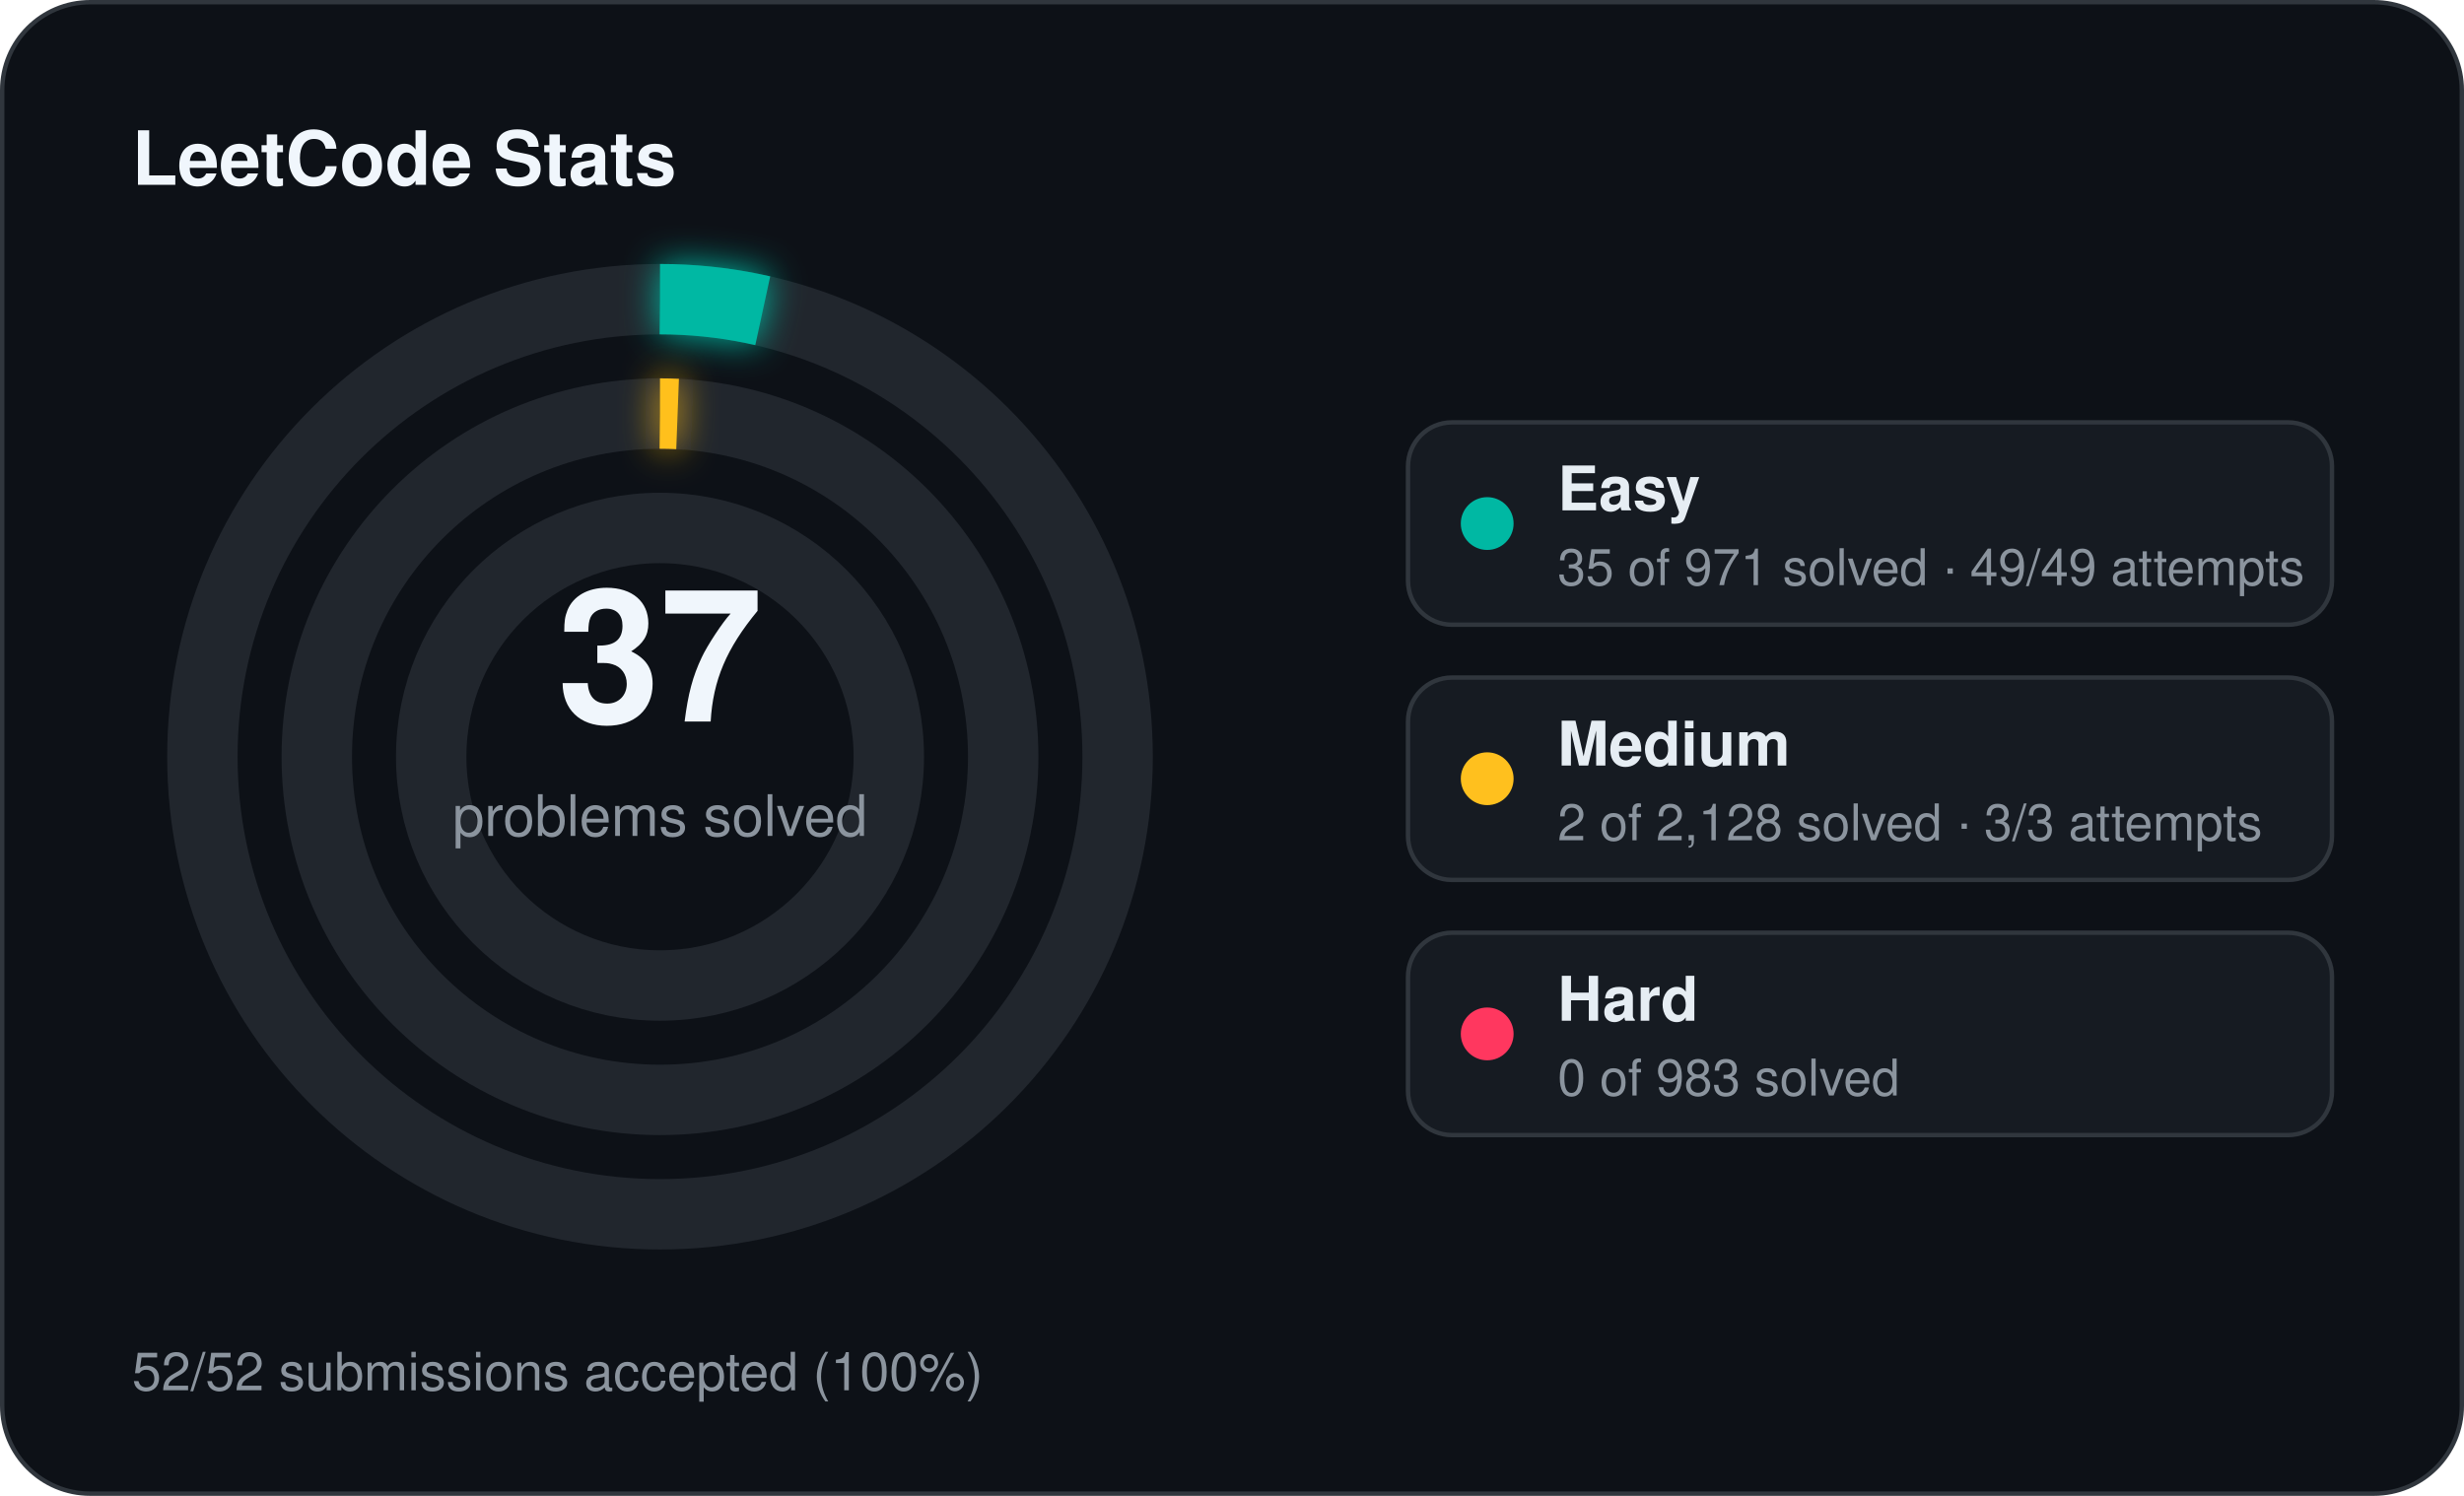
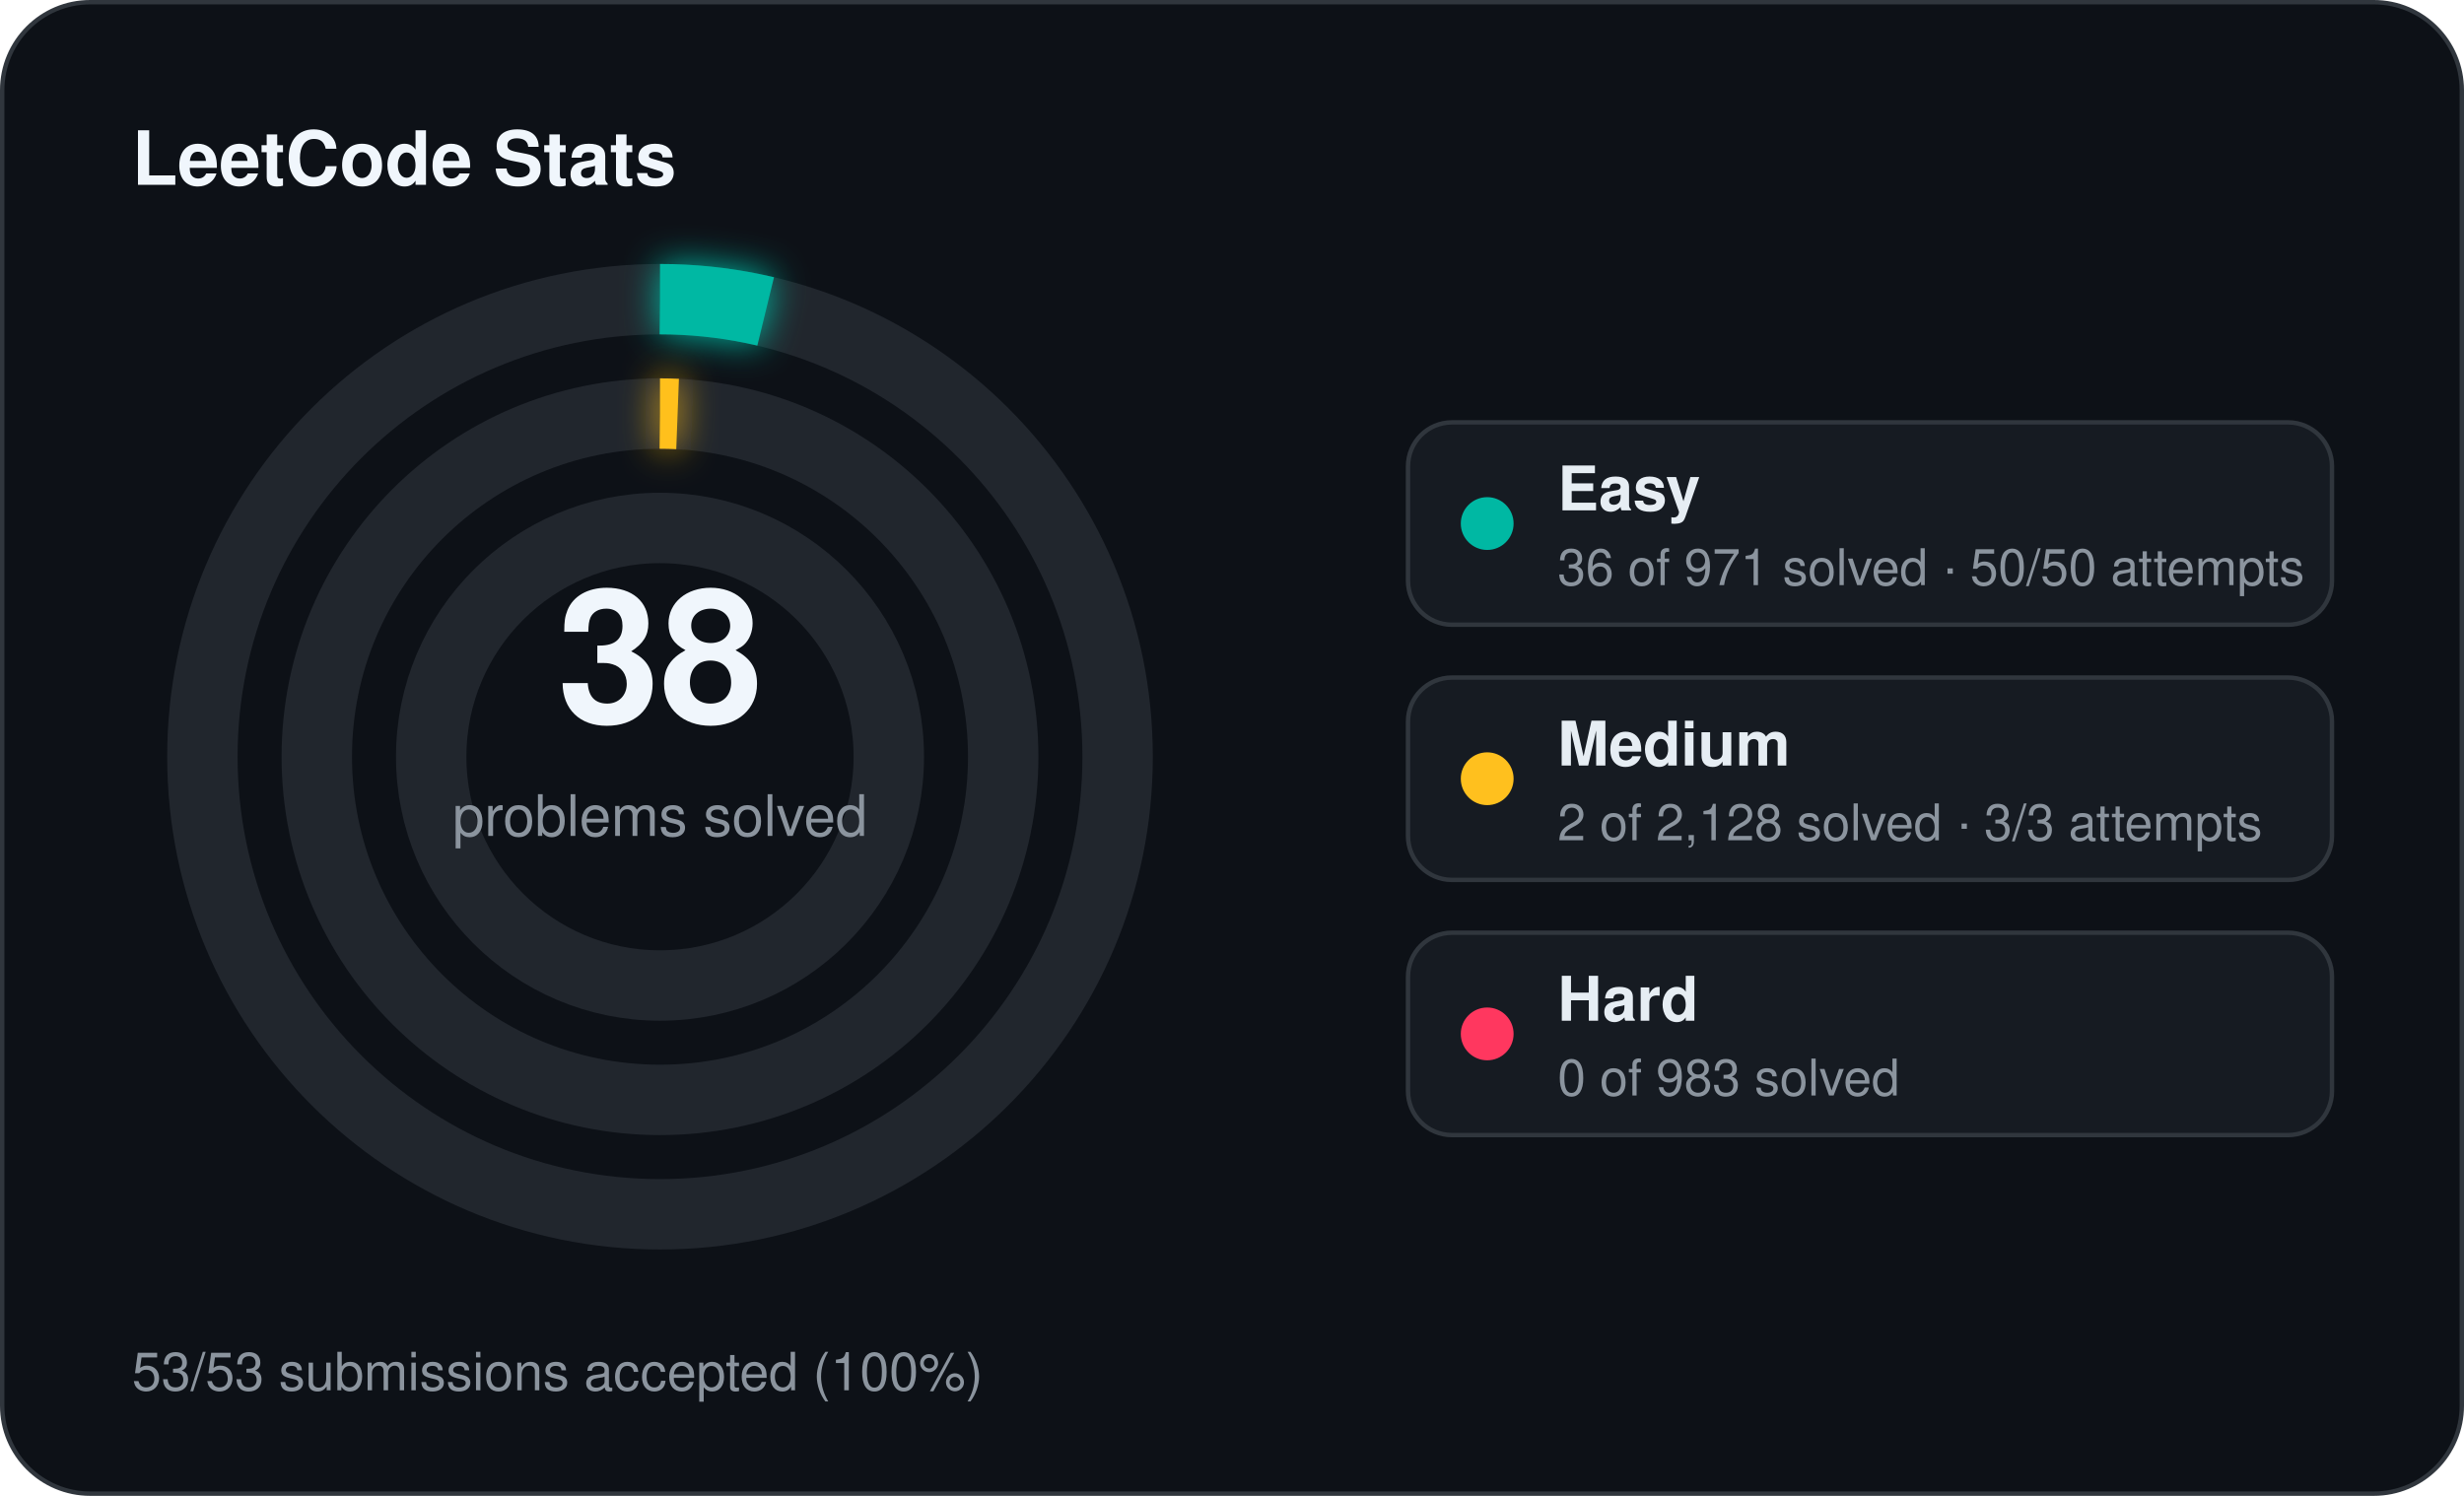
<svg xmlns="http://www.w3.org/2000/svg" width="560" height="340" viewBox="0 0 560 340">
  <defs>
    <filter id="stats-glow" x="-60%" y="-60%" width="220%" height="220%">
      <feGaussianBlur stdDeviation="4" result="blur" />
      <feMerge>
        <feMergeNode in="blur" />
        <feMergeNode in="SourceGraphic" />
      </feMerge>
    </filter>
  </defs>
  <rect x="0.5" y="0.5" width="559" height="339" rx="20" fill="#0d1117" stroke="#30363d" stroke-width="1" />
  <text x="30" y="42" fill="#f0f6fc" font-family="Segoe UI, Helvetica, Arial, sans-serif" font-size="17" font-weight="700">LeetCode Stats</text>
  <circle cx="150" cy="172" r="104" fill="none" stroke="#21262d" stroke-width="16" />
-   <circle cx="150" cy="172" r="104" fill="none" stroke="#00b8a3" stroke-width="16" stroke-linecap="butt" stroke-dasharray="23.55 653.45" transform="rotate(-90 150 172)" filter="url(#stats-glow)" />
+   <circle cx="150" cy="172" r="104" fill="none" stroke="#00b8a3" stroke-width="16" stroke-linecap="butt" stroke-dasharray="24.23 653.45" transform="rotate(-90 150 172)" filter="url(#stats-glow)" />
  <circle cx="150" cy="172" r="78" fill="none" stroke="#21262d" stroke-width="16" />
  <circle cx="150" cy="172" r="78" fill="none" stroke="#ffc01e" stroke-width="16" stroke-linecap="butt" stroke-dasharray="4.00 490.09" transform="rotate(-90 150 172)" filter="url(#stats-glow)" />
  <circle cx="150" cy="172" r="52" fill="none" stroke="#21262d" stroke-width="16" />
-   <text x="150" y="164" text-anchor="middle" fill="#f0f6fc" font-family="Segoe UI, Helvetica, Arial, sans-serif" font-size="42" font-weight="700">37</text>
+   <text x="150" y="164" text-anchor="middle" fill="#f0f6fc" font-family="Segoe UI, Helvetica, Arial, sans-serif" font-size="42" font-weight="700">38</text>
  <text x="150" y="190" text-anchor="middle" fill="#8b949e" font-family="Segoe UI, Helvetica, Arial, sans-serif" font-size="13">problems solved</text>
  <rect x="320" y="96" width="210" height="46" rx="10" fill="#161b22" stroke="#30363d" stroke-width="1" />
  <circle cx="338" cy="119" r="6" fill="#00b8a3" />
  <text x="354" y="116" fill="#e6edf3" font-family="Segoe UI, Helvetica, Arial, sans-serif" font-size="14" font-weight="600">Easy</text>
-   <text x="354" y="133" fill="#8b949e" font-family="Segoe UI, Helvetica, Arial, sans-serif" font-size="11.5">35 of 971 solved · 49/49 attempts</text>
+   <text x="354" y="133" fill="#8b949e" font-family="Segoe UI, Helvetica, Arial, sans-serif" font-size="11.5">36 of 971 solved · 50/50 attempts</text>
  <rect x="320" y="154" width="210" height="46" rx="10" fill="#161b22" stroke="#30363d" stroke-width="1" />
  <circle cx="338" cy="177" r="6" fill="#ffc01e" />
  <text x="354" y="174" fill="#e6edf3" font-family="Segoe UI, Helvetica, Arial, sans-serif" font-size="14" font-weight="600">Medium</text>
  <text x="354" y="191" fill="#8b949e" font-family="Segoe UI, Helvetica, Arial, sans-serif" font-size="11.5">2 of 2,128 solved · 3/3 attempts</text>
  <rect x="320" y="212" width="210" height="46" rx="10" fill="#161b22" stroke="#30363d" stroke-width="1" />
  <circle cx="338" cy="235" r="6" fill="#ff375f" />
  <text x="354" y="232" fill="#e6edf3" font-family="Segoe UI, Helvetica, Arial, sans-serif" font-size="14" font-weight="600">Hard</text>
  <text x="354" y="249" fill="#8b949e" font-family="Segoe UI, Helvetica, Arial, sans-serif" font-size="11.5">0 of 983 solved</text>
-   <text x="30" y="316" fill="#8b949e" font-family="Segoe UI, Helvetica, Arial, sans-serif" font-size="12">52/52 submissions accepted (100%)</text>
+   <text x="30" y="316" fill="#8b949e" font-family="Segoe UI, Helvetica, Arial, sans-serif" font-size="12">53/53 submissions accepted (100%)</text>
</svg>
